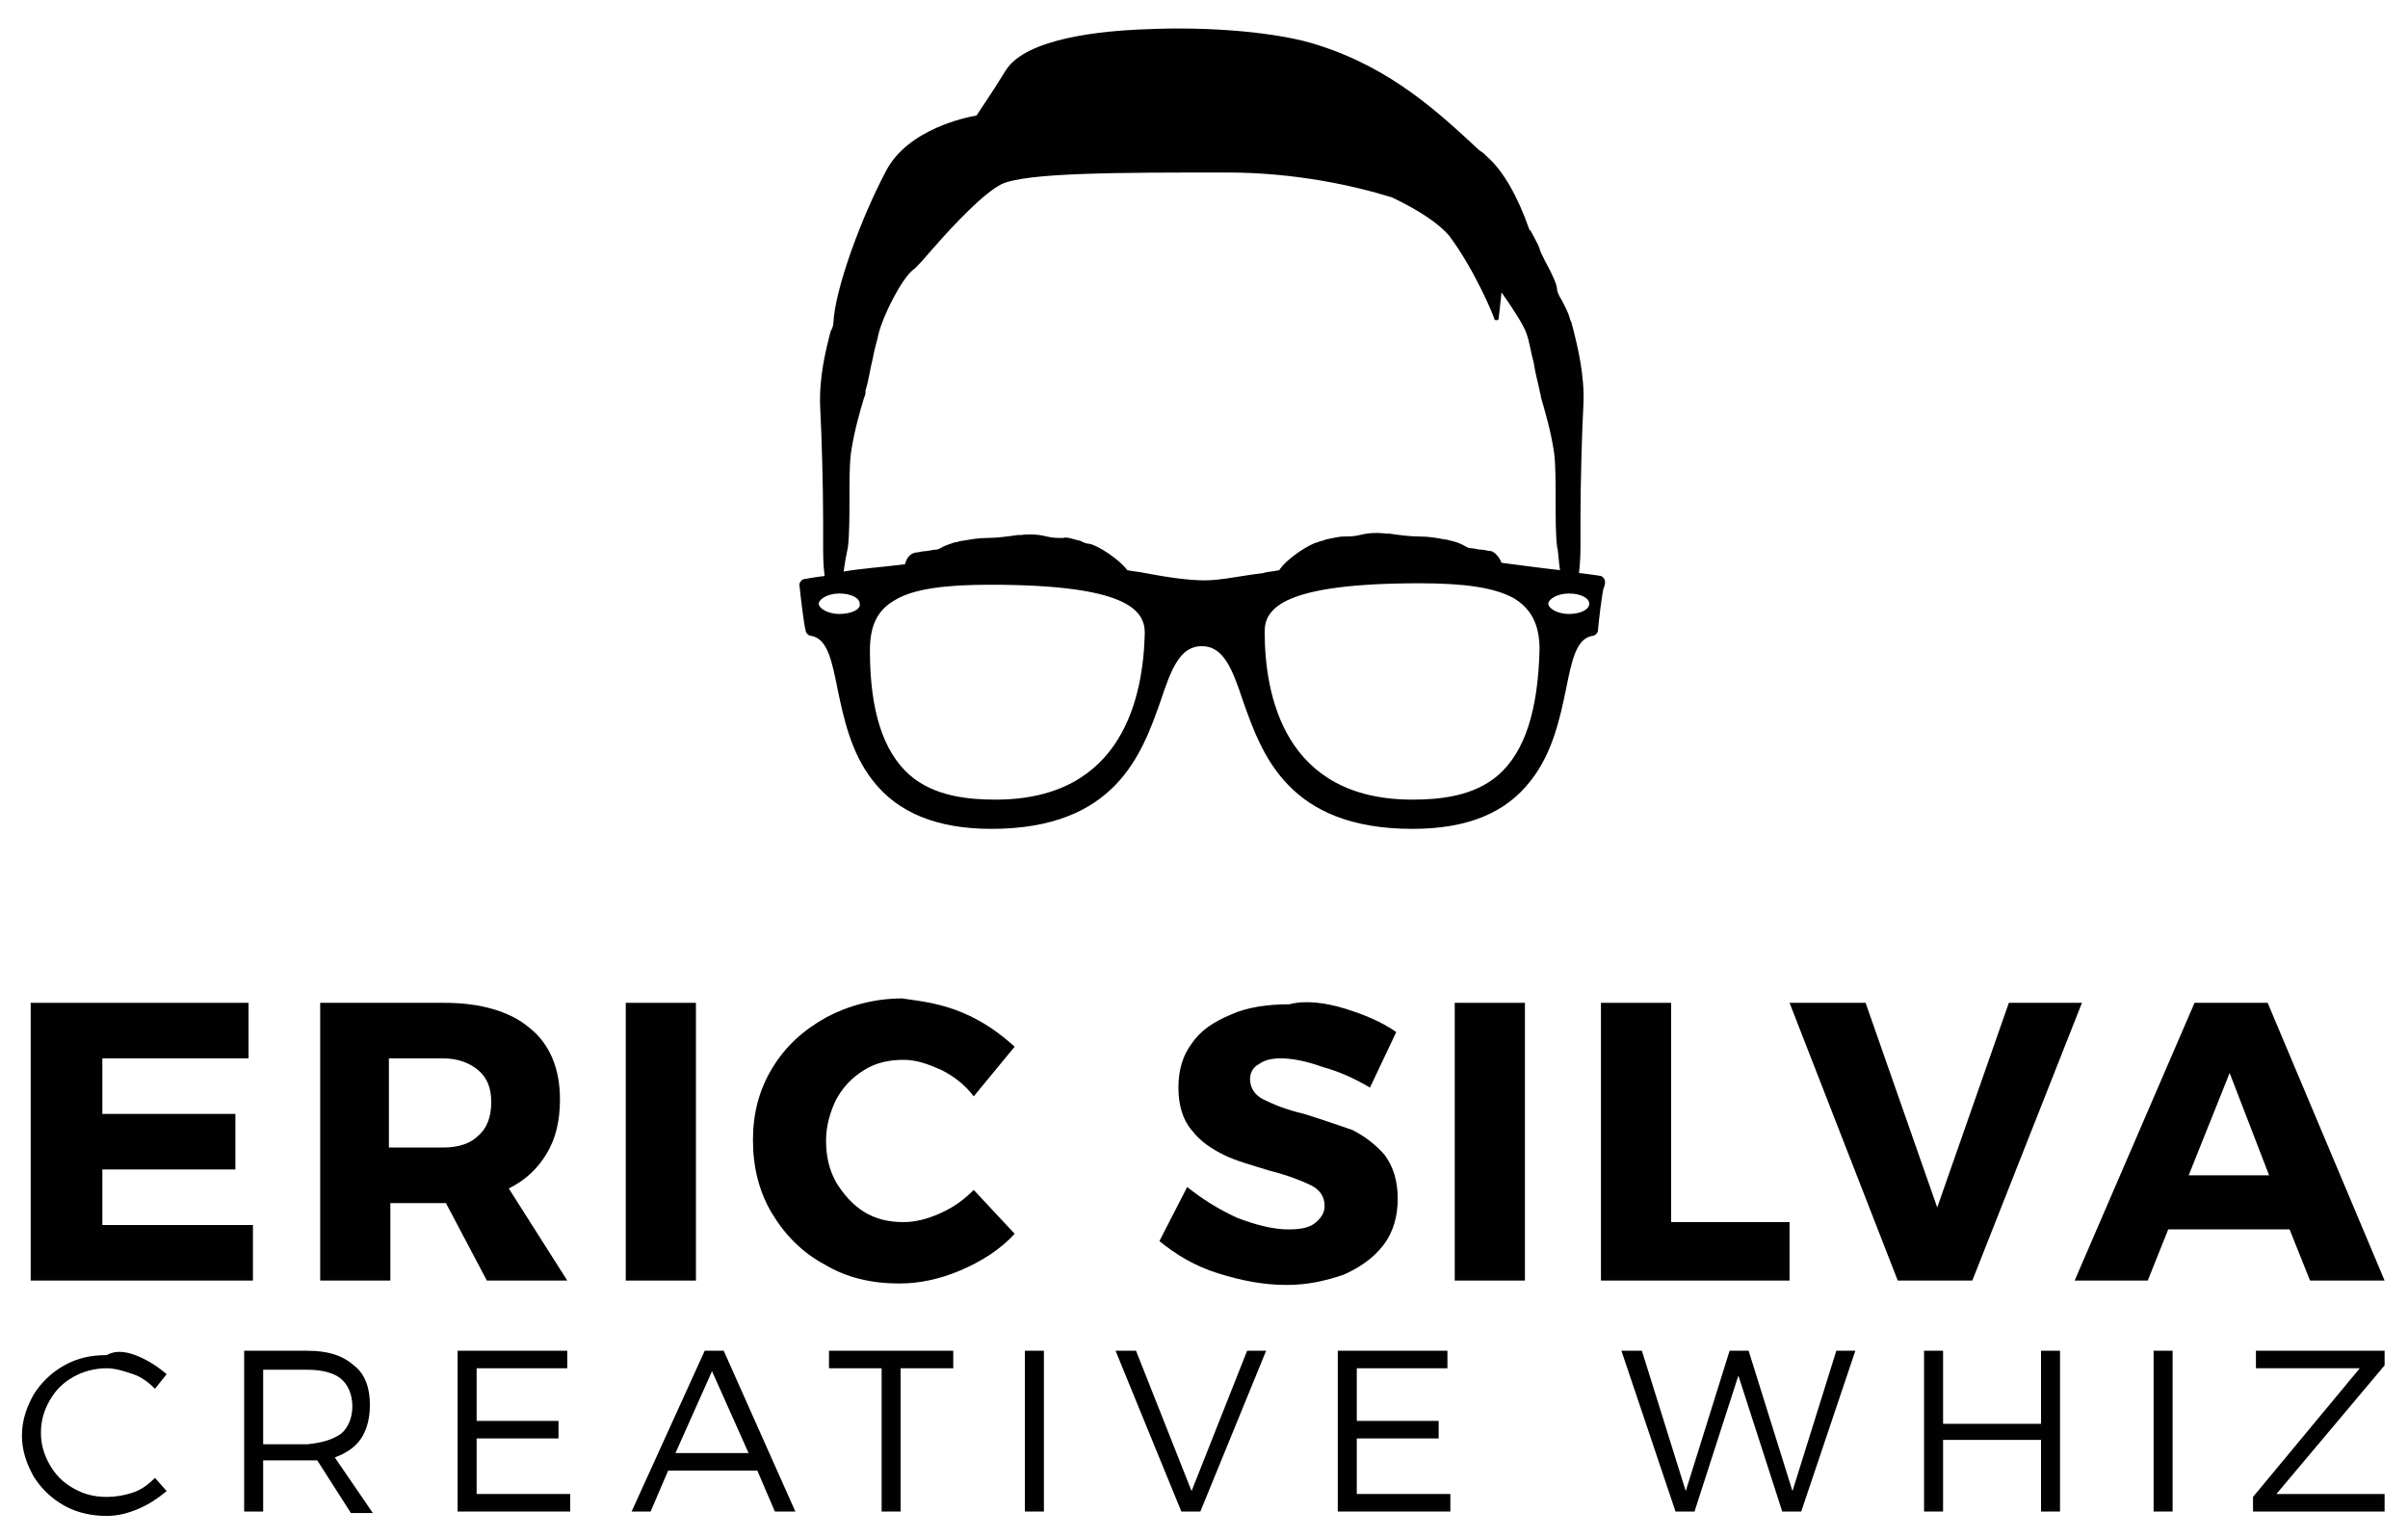
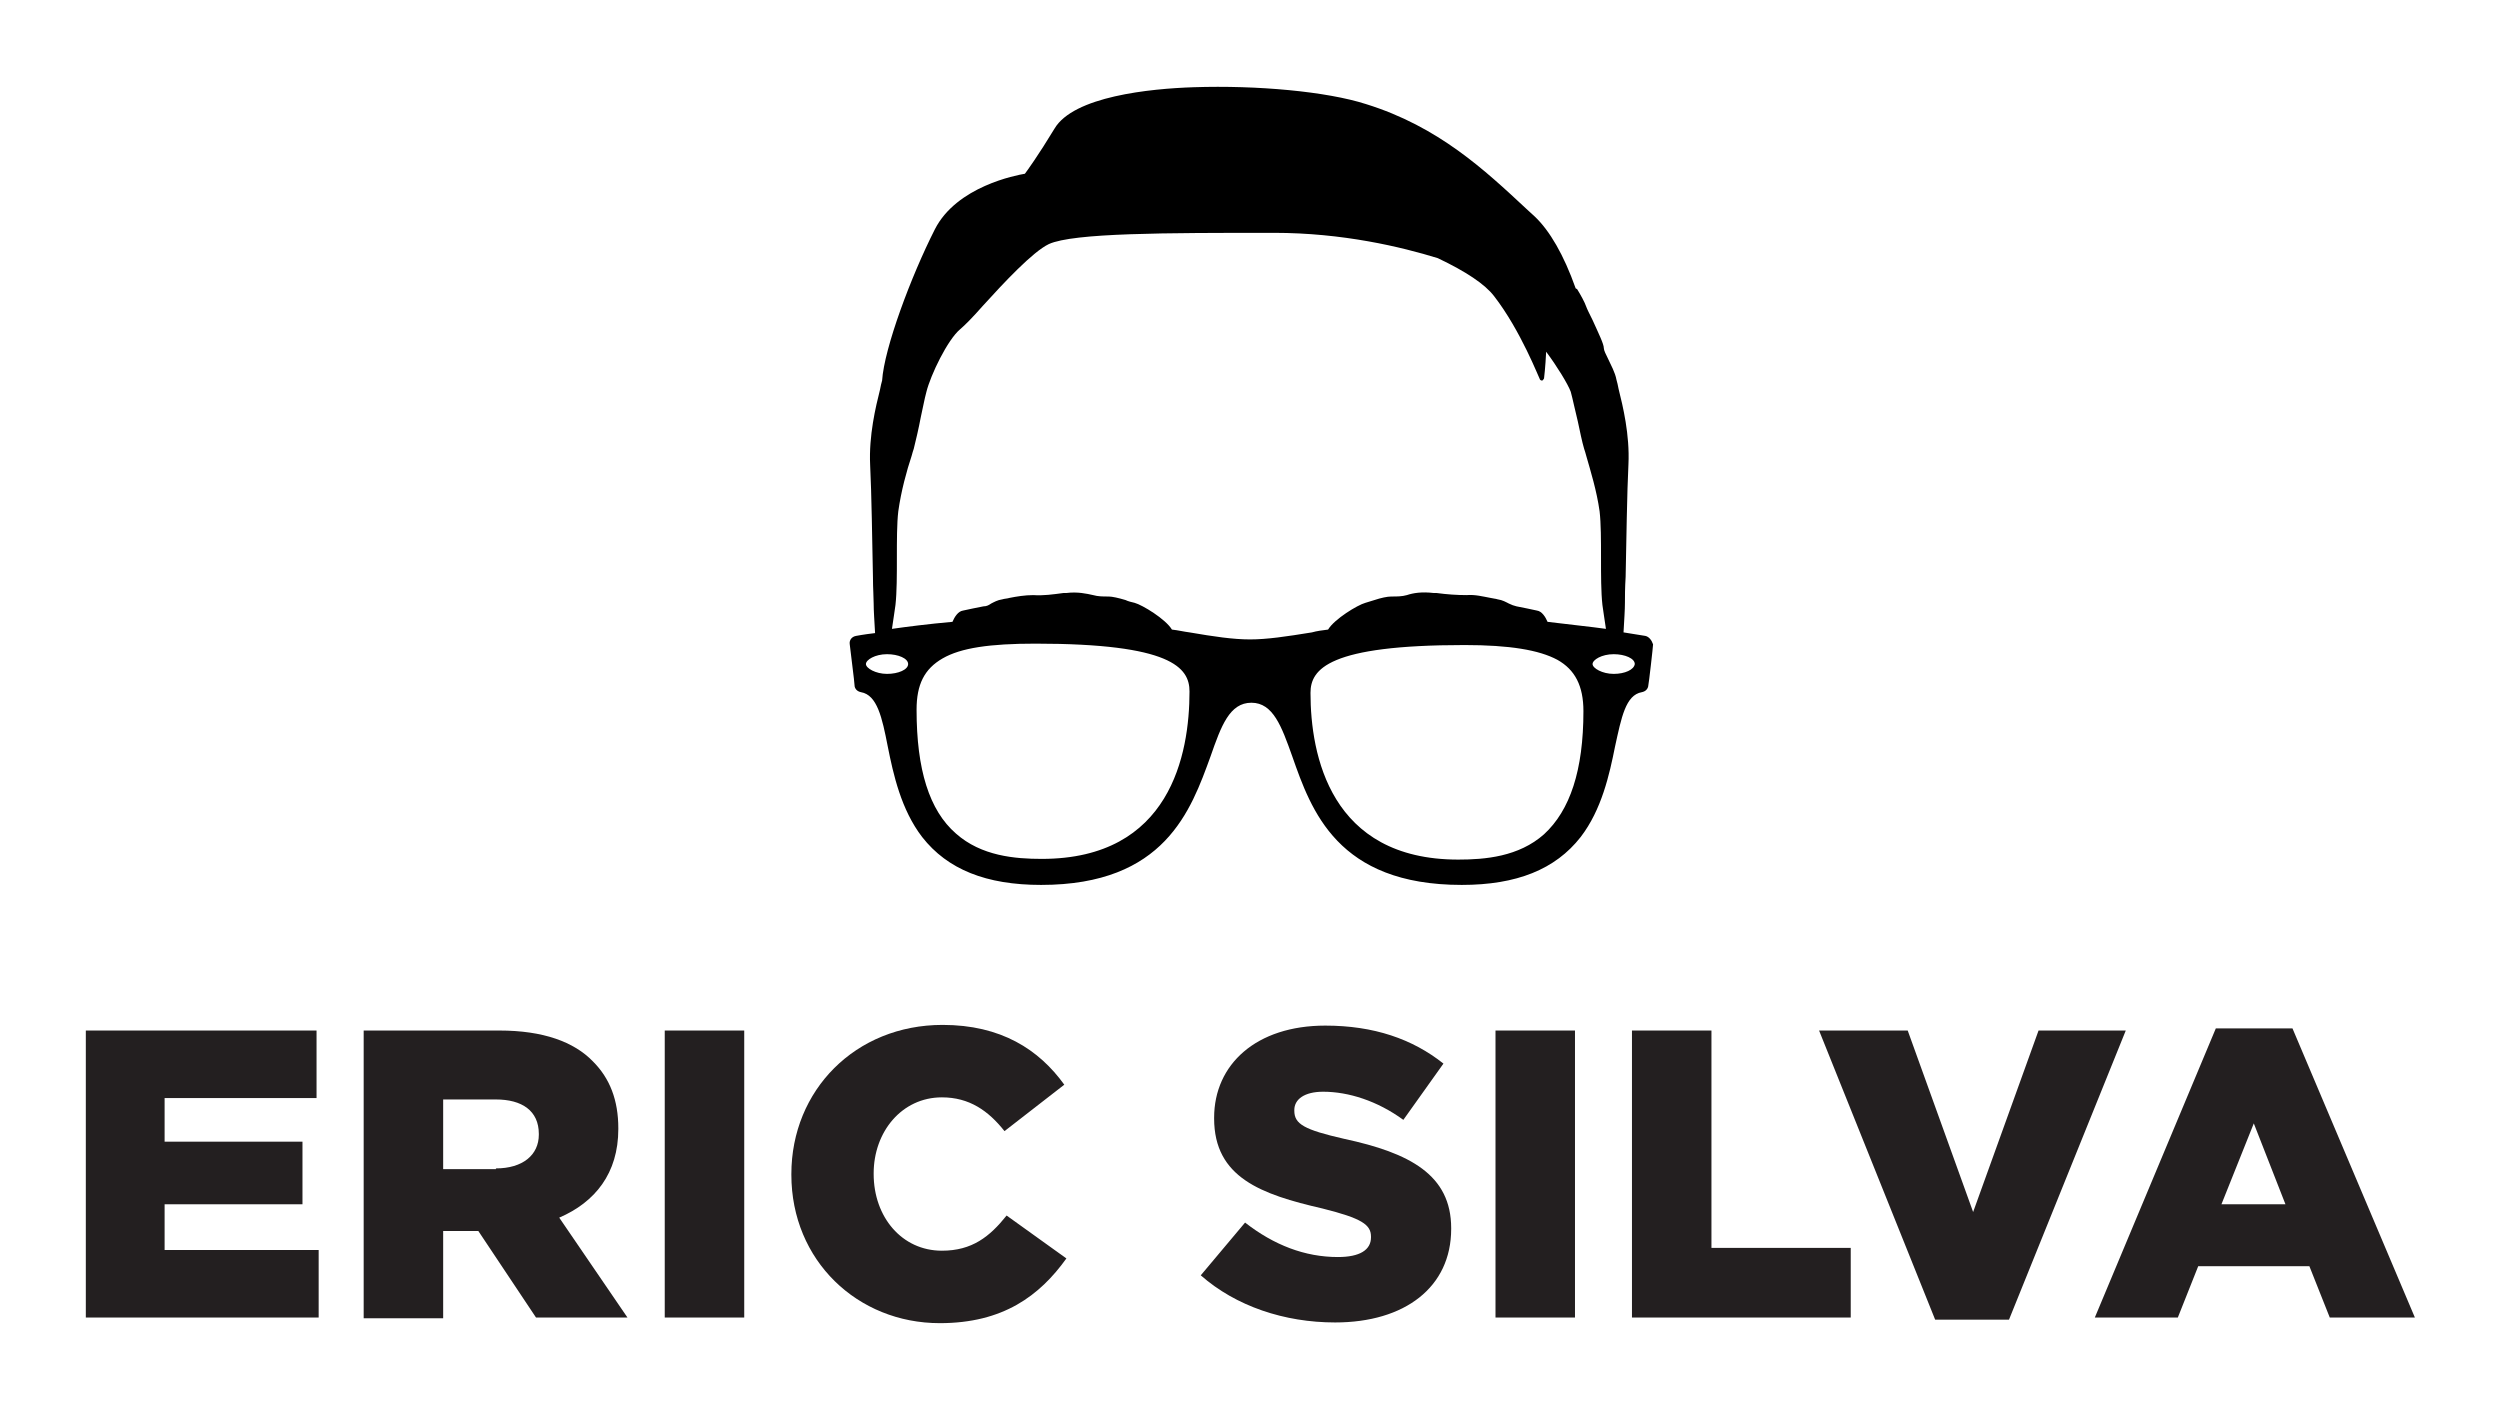
- <svg xmlns="http://www.w3.org/2000/svg" version="1.1" id="Layer_1" x="0px" y="0px" viewBox="0 0 164.7 105.2" style="enable-background:new 0 0 164.7 105.2;" xml:space="preserve">
+ <svg xmlns="http://www.w3.org/2000/svg" version="1.1" id="Layer_1" x="0px" y="0px" viewBox="0 0 355.4 199.3" style="enable-background:new 0 0 355.4 199.3;" xml:space="preserve">
  <style type="text/css">
- 	.st0{fill:#010101;}
+ 	.st0{fill:#231F20;}
</style>
  <g>
-     <path class="st0" d="M109.5,39.4L109.5,39.4c0,0-0.6-0.1-1.5-0.2c0.1-0.9,0.1-1.5,0.1-2c0-0.4,0-1,0-1.8c0-2.3,0.1-5.9,0.2-7.7   c0.1-2-0.4-4-0.7-5.2c-0.1-0.3-0.1-0.5-0.2-0.6c-0.1-0.5-0.4-1-0.6-1.4c-0.2-0.3-0.3-0.6-0.3-0.7c0-0.3-0.3-1-0.8-1.9   c-0.2-0.4-0.4-0.8-0.4-0.9c-0.1-0.3-0.4-0.8-0.6-1.2l-0.1-0.1c-0.8-2.3-1.8-4-2.8-4.9c-0.2-0.2-0.4-0.4-0.6-0.5   c-2.8-2.6-6-5.6-11-7.2c-2.7-0.9-7.5-1.3-11.8-1.1c-3,0.1-8.2,0.6-9.6,2.8c-1.1,1.8-1.9,2.9-2,3.1c-0.6,0.1-4.7,0.9-6.2,3.8   c-1.7,3.2-3.5,8.1-3.6,10.4c0,0.2-0.1,0.4-0.2,0.6c-0.3,1.2-0.8,3.1-0.7,5.2c0.1,1.9,0.2,5.4,0.2,7.7c0,0.7,0,1.4,0,1.8   c0,0.5,0,1.2,0.1,2c-0.8,0.1-1.3,0.2-1.3,0.2c-0.3,0-0.5,0.3-0.4,0.6c0,0.1,0.3,2.7,0.4,2.9c0,0.2,0.2,0.4,0.4,0.4   c1.1,0.2,1.4,1.7,1.8,3.7c0.4,1.9,0.9,4.3,2.4,6.2c1.7,2.2,4.4,3.3,8.1,3.3c8.5,0,10.3-5.1,11.6-8.8c0.7-2.1,1.3-3.7,2.8-3.7   c1.5,0,2.1,1.6,2.8,3.7c1.3,3.7,3.1,8.8,11.6,8.8c3.8,0,6.4-1.1,8.1-3.3c1.5-1.9,2-4.3,2.4-6.2c0.4-2,0.7-3.5,1.8-3.7   c0.2,0,0.4-0.2,0.4-0.4c0-0.2,0.3-2.8,0.4-2.9C109.9,39.7,109.7,39.5,109.5,39.4z M57.4,42c-0.8,0-1.4-0.4-1.4-0.7   c0-0.3,0.6-0.7,1.4-0.7c0.8,0,1.4,0.3,1.4,0.7C58.9,41.7,58.2,42,57.4,42z M68.1,54.7c-1.8,0-4.2-0.2-5.9-1.7   c-1.8-1.6-2.7-4.4-2.7-8.5c0-1.7,0.5-2.8,1.8-3.5c1.2-0.7,3.3-1,6.4-1c9.3,0,10.6,1.7,10.6,3.3C78.2,47.5,76.9,54.7,68.1,54.7z    M82.4,39.7c-1.1,0-2.5-0.2-4.1-0.5c-0.4-0.1-0.8-0.1-1.2-0.2c-0.5-0.7-2-1.7-2.6-1.8c-0.2,0-0.4-0.1-0.6-0.2   c-0.5-0.1-0.9-0.3-1.2-0.2c-0.4,0-0.7,0-1.1-0.1c-0.4-0.1-1-0.2-1.8-0.1l-0.2,0c-0.7,0.1-1.4,0.2-2.1,0.2c-0.6,0-1.1,0.1-1.7,0.2   c-0.2,0-0.3,0.1-0.5,0.1c-0.3,0.1-0.6,0.2-0.8,0.3c-0.2,0.1-0.3,0.2-0.5,0.2c-0.2,0-0.5,0.1-0.7,0.1c-0.2,0-0.5,0.1-0.7,0.1   c-0.4,0.1-0.6,0.4-0.7,0.8c-1.6,0.2-3.1,0.3-4.2,0.5c0.1-0.7,0.2-1.2,0.3-1.7c0.1-0.9,0.1-2.1,0.1-3.2c0-1.2,0-2.4,0.1-3.2   c0.2-1.4,0.6-2.8,0.9-3.8c0.1-0.2,0.1-0.3,0.1-0.5c0.2-0.6,0.3-1.4,0.5-2.2c0.1-0.6,0.3-1.2,0.4-1.7c0.3-1.2,1.5-3.6,2.3-4.3   c0.3-0.2,0.8-0.8,1.5-1.6c1.4-1.6,3.4-3.7,4.6-4.3c1.7-0.8,8.1-0.8,15.4-0.8c4.7,0,8.7,0.9,11.3,1.7c1.9,0.9,3.2,1.8,3.9,2.6   c1.8,2.4,3.1,5.6,3.1,5.7c0,0.1,0.1,0.1,0.2,0.1c0.1,0,0.1-0.1,0.1-0.1c0,0,0.1-0.8,0.2-1.8c0.7,1,1.5,2.2,1.7,2.8   c0.2,0.5,0.3,1.3,0.5,2c0.1,0.7,0.3,1.4,0.4,1.9c0,0.1,0.1,0.3,0.1,0.5c0.3,1,0.7,2.4,0.9,3.8c0.1,0.8,0.1,2,0.1,3.2   c0,1.2,0,2.4,0.1,3.2c0.1,0.4,0.1,1,0.2,1.6c-1-0.1-2.4-0.3-4-0.5c-0.1-0.3-0.4-0.7-0.7-0.8c-0.2,0-0.5-0.1-0.7-0.1   c-0.2,0-0.5-0.1-0.7-0.1c-0.2,0-0.3-0.1-0.5-0.2c-0.2-0.1-0.4-0.2-0.8-0.3c-0.1,0-0.3-0.1-0.5-0.1c-0.5-0.1-1.1-0.2-1.7-0.2   c-0.7,0-1.4-0.1-2.1-0.2l-0.2,0c-0.8-0.1-1.4,0-1.8,0.1c-0.4,0.1-0.7,0.1-1.1,0.1c-0.3,0-0.7,0.1-1.2,0.2c-0.2,0.1-0.4,0.1-0.6,0.2   c-0.5,0.1-2.1,1.1-2.6,1.9c-0.4,0.1-0.8,0.1-1.1,0.2C84.8,39.4,83.5,39.7,82.4,39.7z M102.5,53c-1.7,1.5-4.1,1.7-5.9,1.7   c-8.8,0-10.1-7.2-10.1-11.5c0-1.6,1.3-3.3,10.6-3.3c3.1,0,5.1,0.3,6.4,1c1.2,0.7,1.8,1.8,1.8,3.5C105.2,48.6,104.3,51.4,102.5,53z    M107.3,42c-0.8,0-1.4-0.4-1.4-0.7c0-0.3,0.6-0.7,1.4-0.7c0.8,0,1.4,0.3,1.4,0.7C108.7,41.7,108.1,42,107.3,42z" />
    <g>
-       <g>
-         <path class="st0" d="M7,72.4v3.8h9.1V80H7v3.8h10.3v3.8H2.1v-19H17v3.8H7z" />
-         <path class="st0" d="M30.5,82.3h-0.1h-3.7v5.3h-4.8v-19h8.5c2.5,0,4.5,0.6,5.8,1.7c1.4,1.1,2.1,2.8,2.1,4.9     c0,1.5-0.3,2.7-0.9,3.7c-0.6,1-1.4,1.8-2.6,2.4l4,6.3h-5.5L30.5,82.3z M30.3,78.5c1.1,0,1.9-0.3,2.4-0.8c0.6-0.5,0.9-1.3,0.9-2.3     c0-1-0.3-1.7-0.9-2.2c-0.6-0.5-1.4-0.8-2.4-0.8h-3.7v6.1H30.3z" />
-         <path class="st0" d="M42.8,87.6v-19h4.8v19H42.8z" />
-         <path class="st0" d="M65.9,69.3c1.4,0.6,2.5,1.4,3.5,2.3L66.6,75c-0.6-0.8-1.4-1.4-2.2-1.8c-0.9-0.4-1.7-0.7-2.6-0.7     c-1,0-1.9,0.2-2.7,0.7c-0.8,0.5-1.4,1.1-1.9,2C56.8,76,56.5,77,56.5,78c0,1.1,0.2,2,0.7,2.9c0.5,0.8,1.1,1.5,1.9,2     c0.8,0.5,1.7,0.7,2.7,0.7c0.8,0,1.6-0.2,2.5-0.6s1.6-0.9,2.3-1.6l2.8,3c-1,1.1-2.3,1.9-3.7,2.5c-1.4,0.6-2.8,0.9-4.2,0.9     c-1.9,0-3.6-0.4-5.1-1.3c-1.5-0.8-2.7-2-3.6-3.5c-0.9-1.5-1.3-3.2-1.3-5c0-1.8,0.4-3.4,1.3-4.9c0.9-1.5,2.1-2.6,3.7-3.5     c1.5-0.8,3.3-1.3,5.2-1.3C63.2,68.5,64.5,68.7,65.9,69.3z" />
-         <path class="st0" d="M92,69c1.3,0.4,2.5,0.9,3.5,1.6l-1.8,3.8c-1-0.6-2.1-1.1-3.2-1.4c-1.1-0.4-2.1-0.6-2.9-0.6     c-0.6,0-1.1,0.1-1.5,0.4c-0.4,0.2-0.6,0.6-0.6,1c0,0.6,0.3,1.1,0.9,1.4c0.6,0.3,1.5,0.7,2.8,1c1.3,0.4,2.4,0.8,3.3,1.1     c0.8,0.4,1.6,1,2.2,1.7c0.6,0.8,0.9,1.8,0.9,3c0,1.2-0.3,2.3-1,3.2c-0.7,0.9-1.6,1.5-2.7,2c-1.2,0.4-2.4,0.7-3.9,0.7     c-1.6,0-3.1-0.3-4.7-0.8s-2.9-1.3-4-2.2l1.9-3.7c1,0.8,2.1,1.5,3.4,2.1c1.3,0.5,2.5,0.8,3.5,0.8c0.8,0,1.4-0.1,1.8-0.4     c0.4-0.3,0.7-0.7,0.7-1.2c0-0.6-0.3-1.1-0.9-1.4c-0.6-0.3-1.6-0.7-2.8-1c-1.3-0.4-2.4-0.7-3.2-1.1c-0.8-0.4-1.6-0.9-2.2-1.7     c-0.6-0.7-0.9-1.7-0.9-2.9c0-1.2,0.3-2.2,0.9-3c0.6-0.9,1.5-1.5,2.7-2c1.1-0.5,2.5-0.7,4-0.7C89.3,68.4,90.7,68.6,92,69z" />
-         <path class="st0" d="M99.5,87.6v-19h4.8v19H99.5z" />
-         <path class="st0" d="M122.4,83.6v4h-12.9v-19h4.8v15H122.4z" />
-         <path class="st0" d="M129.8,87.6l-7.4-19h5.2l4.9,14l4.9-14h5l-7.5,19H129.8z" />
-         <path class="st0" d="M148.3,84.1l-1.4,3.5h-5l8.2-19h5l8,19H158l-1.4-3.5H148.3z M152.5,73.4l-2.8,7h5.5L152.5,73.4z" />
-       </g>
-       <g>
-         <path class="st0" d="M9.5,92.8c0.7,0.3,1.3,0.7,1.9,1.2l-0.8,1c-0.4-0.4-0.9-0.8-1.5-1c-0.6-0.2-1.2-0.4-1.8-0.4     c-0.8,0-1.6,0.2-2.3,0.6c-0.7,0.4-1.2,0.9-1.6,1.6s-0.6,1.4-0.6,2.2c0,0.8,0.2,1.5,0.6,2.2c0.4,0.7,0.9,1.2,1.6,1.6     c0.7,0.4,1.4,0.6,2.3,0.6c0.6,0,1.2-0.1,1.8-0.3c0.6-0.2,1.1-0.6,1.5-1l0.8,0.9c-0.6,0.5-1.2,0.9-1.9,1.2     c-0.7,0.3-1.4,0.5-2.2,0.5c-1,0-2-0.2-2.9-0.7c-0.9-0.5-1.6-1.2-2.1-2c-0.5-0.9-0.8-1.8-0.8-2.8c0-1,0.3-1.9,0.8-2.8     c0.5-0.8,1.2-1.5,2.1-2c0.9-0.5,1.8-0.7,2.9-0.7C8,92.3,8.8,92.5,9.5,92.8z" />
-         <path class="st0" d="M21.7,99.9c-0.3,0-0.6,0-0.7,0H18v3.5h-1.3v-11H21c1.4,0,2.4,0.3,3.2,1c0.8,0.6,1.1,1.6,1.1,2.7     c0,0.9-0.2,1.7-0.6,2.3c-0.4,0.6-1,1-1.8,1.3l2.6,3.8H24L21.7,99.9z M23.3,98.1c0.5-0.4,0.8-1.1,0.8-1.9c0-0.8-0.3-1.5-0.8-1.9     c-0.5-0.4-1.3-0.6-2.3-0.6H18v5.1H21C22,98.7,22.7,98.5,23.3,98.1z" />
-         <path class="st0" d="M32.6,93.6v3.6h5.6v1.2h-5.6v3.8H39v1.2h-7.7v-11h7.5v1.2H32.6z" />
-         <path class="st0" d="M45.7,100.6l-1.2,2.8h-1.3l5-11h1.3l4.9,11H53l-1.2-2.8H45.7z M48.7,93.8l-2.5,5.6h5L48.7,93.8z" />
-         <path class="st0" d="M61.6,93.6v9.8h-1.3v-9.8h-3.6v-1.2h8.5v1.2H61.6z" />
-         <path class="st0" d="M70.1,103.4v-11h1.3v11H70.1z" />
-         <path class="st0" d="M80.8,103.4l-4.5-11h1.4l3.8,9.6l3.8-9.6h1.3l-4.5,11H80.8z" />
-         <path class="st0" d="M92.8,93.6v3.6h5.6v1.2h-5.6v3.8h6.4v1.2h-7.7v-11H99v1.2H92.8z" />
-         <path class="st0" d="M121.9,103.4l-3-9.3l-3,9.3h-1.3l-3.7-11h1.4l3,9.6l3-9.6l1.3,0l3,9.6l3-9.6h1.3l-3.7,11H121.9z" />
-         <path class="st0" d="M139.6,103.4v-4.9h-6.7v4.9h-1.3v-11h1.3v5h6.7v-5h1.3v11H139.6z" />
-         <path class="st0" d="M147.3,103.4v-11h1.3v11H147.3z" />
-         <path class="st0" d="M155.7,102.2h7.4l0,1.2h-9v-1l7.3-8.8h-7.1v-1.2h8.8v1L155.7,102.2z" />
-       </g>
+       <path class="st0" d="M12.2,146.5H45v9.6H23.4v6.2H43v8.9H23.4v6.5h21.9v9.6H12.2V146.5z" />
+       <path class="st0" d="M51.7,146.5H71c6.2,0,10.6,1.6,13.3,4.4c2.4,2.4,3.6,5.5,3.6,9.5v0.1c0,6.3-3.3,10.4-8.4,12.6l9.7,14.2h-13    L68,175h-5v12.4H51.7V146.5z M70.5,166.1c3.8,0,6.1-1.9,6.1-4.8v-0.1c0-3.3-2.4-4.9-6.1-4.9H63v9.9H70.5z" />
+       <path class="st0" d="M94.5,146.5h11.3v40.8H94.5V146.5z" />
+       <path class="st0" d="M112.5,167v-0.1c0-11.9,9.1-21.2,21.5-21.2c8.3,0,13.7,3.5,17.3,8.5l-8.5,6.6c-2.3-2.9-5-4.8-8.9-4.8    c-5.7,0-9.7,4.9-9.7,10.8v0.1c0,6.1,4,10.9,9.7,10.9c4.3,0,6.8-2,9.2-5l8.5,6.1c-3.8,5.3-9,9.2-18,9.2    C121.9,188.1,112.5,179.2,112.5,167z" />
+       <path class="st0" d="M170.7,181.3l6.3-7.5c4.1,3.2,8.5,4.9,13.2,4.9c3.1,0,4.7-1,4.7-2.8v-0.1c0-1.7-1.3-2.6-6.9-4    c-8.7-2-15.4-4.4-15.4-12.8v-0.1c0-7.6,6-13.1,15.8-13.1c6.9,0,12.4,1.9,16.8,5.4l-5.7,8c-3.7-2.7-7.8-4-11.4-4    c-2.7,0-4.1,1.1-4.1,2.6v0.1c0,1.9,1.4,2.7,7.1,4c9.3,2,15.2,5.1,15.2,12.7v0.1c0,8.3-6.6,13.3-16.5,13.3    C182.6,188,175.7,185.7,170.7,181.3z" />
+       <path class="st0" d="M212.6,146.5h11.3v40.8h-11.3V146.5z" />
+       <path class="st0" d="M232,146.5h11.3v30.9h19.8v9.9H232V146.5z" />
+       <path class="st0" d="M258.6,146.5h12.6l9.3,25.8l9.3-25.8h12.4l-16.6,41.1h-10.5L258.6,146.5z" />
+       <path class="st0" d="M315,146.2h10.9l17.4,41.1h-12.1l-2.9-7.3h-15.8l-2.9,7.3h-11.8L315,146.2z M324.9,171.2l-4.5-11.5l-4.6,11.5    H324.9z" />
    </g>
+     <path d="M233.9,90.4L233.9,90.4c0,0-1.2-0.2-3.1-0.5c0.1-1.8,0.2-3.2,0.2-4.2c0-0.8,0-2.1,0.1-3.7c0.1-4.8,0.2-12.1,0.4-16   c0.2-4.2-0.8-8.3-1.4-10.7c-0.1-0.5-0.2-1-0.3-1.3c-0.2-1.1-0.8-2.1-1.2-3c-0.3-0.6-0.6-1.2-0.6-1.5c0-0.6-0.7-2-1.6-4   c-0.4-0.8-0.8-1.6-0.9-1.9c-0.2-0.6-0.8-1.7-1.3-2.5L224,41c-1.7-4.8-3.7-8.2-5.8-10.2c-0.4-0.4-0.8-0.7-1.2-1.1   c-5.9-5.5-12.5-11.7-22.8-14.9c-5.6-1.8-15.5-2.7-24.5-2.4c-6.2,0.2-17.1,1.3-19.8,5.9c-2.3,3.8-3.9,6-4.2,6.4   c-1.2,0.2-9.7,1.8-12.8,7.9c-3.4,6.7-7.2,16.9-7.5,21.5c-0.1,0.3-0.2,0.8-0.3,1.3c-0.6,2.4-1.6,6.5-1.4,10.7   c0.2,3.9,0.3,11.2,0.4,16c0,1.5,0.1,2.8,0.1,3.7c0,1,0.1,2.4,0.2,4.2c-1.7,0.2-2.7,0.4-2.7,0.4c-0.6,0.1-1,0.6-0.9,1.2   c0,0.2,0.7,5.5,0.7,6c0.1,0.4,0.4,0.7,0.9,0.8c2.3,0.4,3,3.6,3.8,7.7c0.8,4,1.9,9,4.9,12.9c3.6,4.6,9.1,6.8,16.9,6.8   c17.6,0,21.3-10.6,24.1-18.3c1.5-4.3,2.7-7.6,5.8-7.6s4.3,3.4,5.8,7.6c2.7,7.7,6.4,18.3,24.1,18.3c7.8,0,13.3-2.2,16.9-6.8   c3-3.9,4.1-8.9,4.9-12.9c0.9-4.1,1.5-7.3,3.8-7.7c0.5-0.1,0.8-0.4,0.9-0.8c0.1-0.4,0.7-5.7,0.7-6C234.8,91,234.4,90.5,233.9,90.4z    M126.1,95.8c-1.6,0-3-0.8-3-1.4c0-0.6,1.3-1.4,3-1.4c1.6,0,3,0.6,3,1.4C129.1,95.2,127.7,95.8,126.1,95.8z M148.1,122.1   c-3.8,0-8.6-0.4-12.2-3.6c-3.8-3.3-5.6-9.1-5.6-17.6c0-3.6,1.1-5.8,3.7-7.3c2.6-1.5,6.7-2.1,13.2-2.1c19.3,0,21.9,3.4,21.9,6.8   C169.1,107.2,166.4,122.1,148.1,122.1z M177.7,90.9c-2.4,0-5.1-0.4-8.6-1c-0.8-0.1-1.6-0.3-2.5-0.4c-0.9-1.5-4.2-3.5-5.3-3.8   c-0.4-0.1-0.9-0.2-1.3-0.4c-1-0.3-1.9-0.5-2.4-0.5c-0.8,0-1.5,0-2.2-0.2c-0.9-0.2-2.2-0.5-3.8-0.3l-0.4,0c-1.5,0.2-2.9,0.4-4.3,0.3   c-1.2,0-2.4,0.2-3.4,0.4c-0.3,0.1-0.7,0.1-1,0.2c-0.7,0.1-1.2,0.4-1.6,0.6c-0.3,0.2-0.6,0.4-1.1,0.4c-0.5,0.1-1,0.2-1.5,0.3   c-0.5,0.1-1,0.2-1.4,0.3c-0.7,0.1-1.2,0.9-1.5,1.6c-3.4,0.3-6.5,0.7-8.6,1c0.2-1.4,0.4-2.6,0.5-3.4c0.2-1.8,0.2-4.3,0.2-6.7   c0-2.4,0-4.9,0.2-6.6c0.4-2.9,1.2-5.8,1.9-7.9c0.1-0.4,0.2-0.7,0.3-1c0.3-1.2,0.7-2.9,1-4.5c0.3-1.3,0.5-2.5,0.8-3.6   c0.6-2.4,3-7.4,4.8-8.9c0.6-0.5,1.8-1.7,3.2-3.3c3-3.3,7.1-7.7,9.4-8.8c3.5-1.6,16.7-1.6,32-1.6c9.8,0,18.1,2,23.3,3.6   c4,1.9,6.7,3.7,8,5.4c3.8,4.9,6.4,11.7,6.5,11.8c0,0.1,0.2,0.2,0.3,0.2c0.1,0,0.2-0.1,0.3-0.3c0,0,0.2-1.6,0.3-3.8   c1.5,2,3.1,4.6,3.5,5.7c0.3,1.1,0.6,2.6,1,4.2c0.3,1.4,0.6,2.9,0.9,3.9c0.1,0.3,0.2,0.6,0.3,1c0.6,2.1,1.5,5,1.9,7.9   c0.2,1.7,0.2,4.2,0.2,6.6c0,2.4,0,4.9,0.2,6.7c0.1,0.8,0.3,2,0.5,3.4c-2.1-0.3-5.1-0.6-8.3-1c-0.3-0.7-0.8-1.5-1.5-1.6   c-0.5-0.1-1-0.2-1.4-0.3c-0.5-0.1-1-0.2-1.5-0.3c-0.4-0.1-0.7-0.2-1.1-0.4c-0.4-0.2-0.9-0.5-1.6-0.6c-0.3-0.1-0.6-0.1-1-0.2   c-1.1-0.2-2.2-0.5-3.4-0.4c-1.4,0-2.8-0.1-4.3-0.3l-0.4,0c-1.7-0.2-2.9,0-3.8,0.3c-0.7,0.2-1.4,0.2-2.2,0.2c-0.6,0-1.5,0.2-2.4,0.5   c-0.4,0.1-0.9,0.3-1.3,0.4c-1.1,0.3-4.4,2.3-5.3,3.8c-0.8,0.1-1.6,0.2-2.3,0.4C182.8,90.5,180.1,90.9,177.7,90.9z M219.5,118.6   c-3.6,3.2-8.4,3.6-12.2,3.6c-18.2,0-21-14.9-21-23.7c0-3.4,2.6-6.8,21.9-6.8c6.4,0,10.6,0.7,13.2,2.1c2.5,1.4,3.7,3.7,3.7,7.3   C225.1,109.5,223.2,115.2,219.5,118.6z M229.4,95.8c-1.6,0-3-0.8-3-1.4c0-0.6,1.3-1.4,3-1.4c1.6,0,3,0.6,3,1.4   C232.3,95.2,231,95.8,229.4,95.8z" />
  </g>
</svg>
